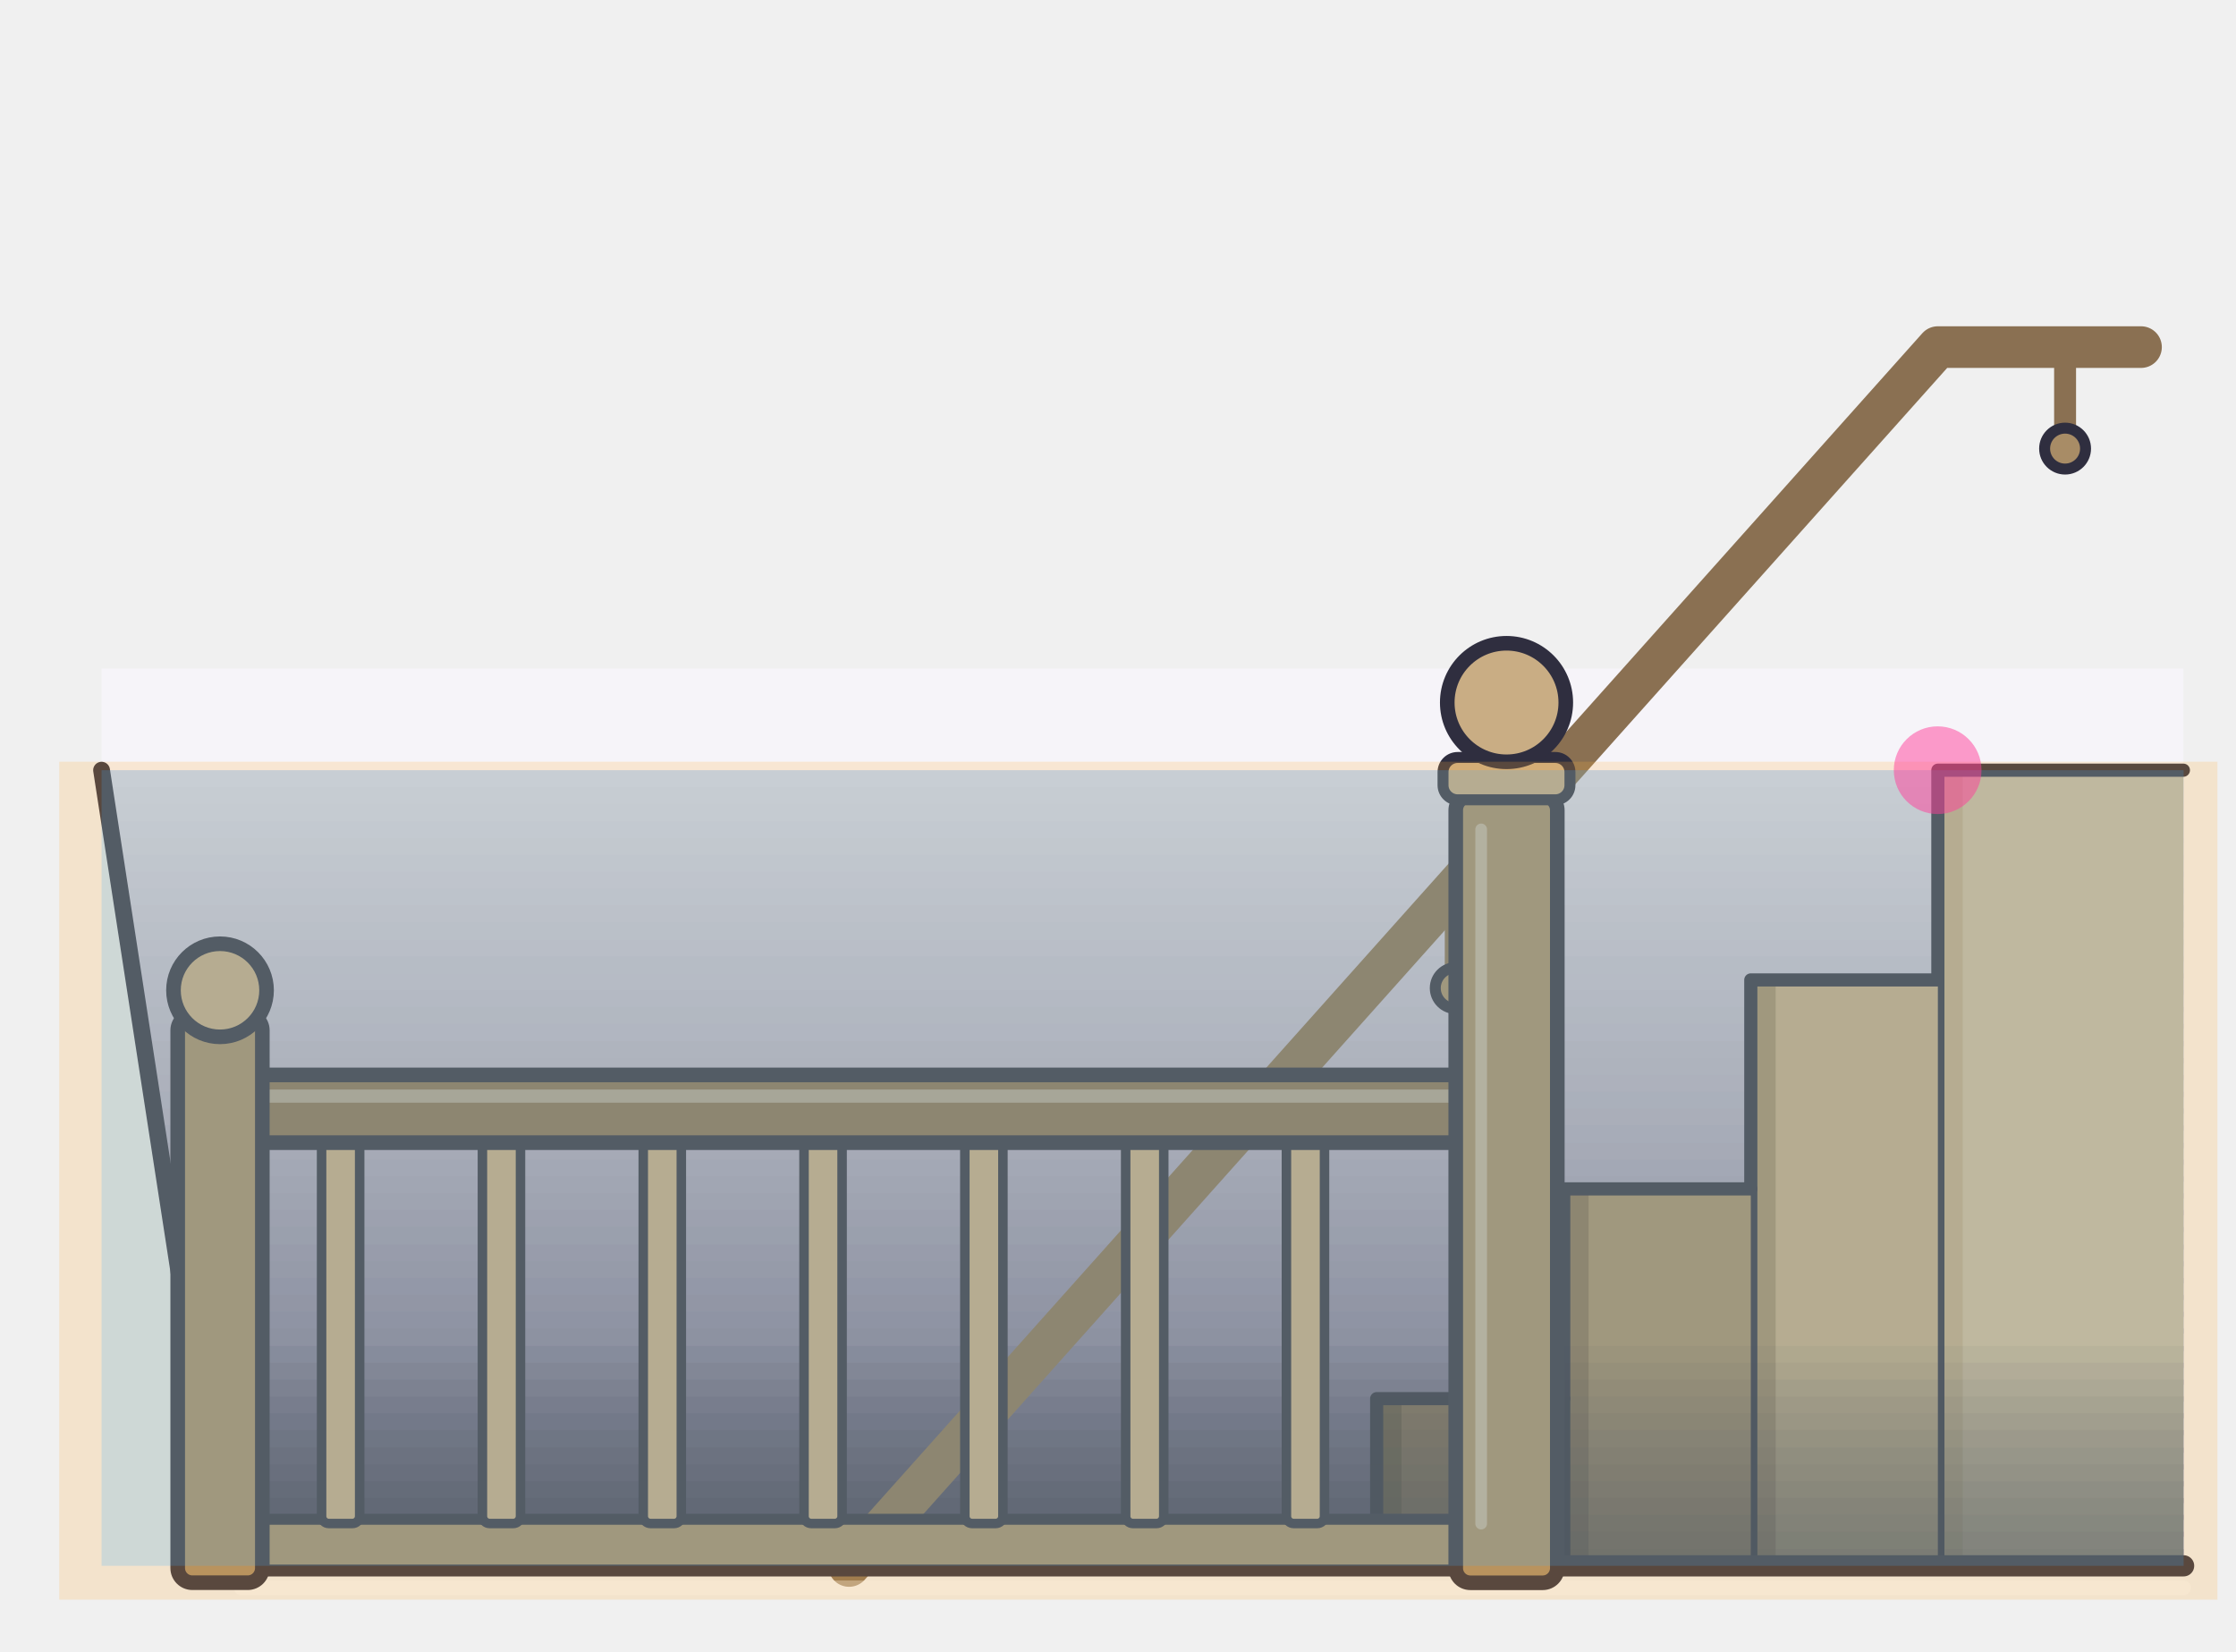
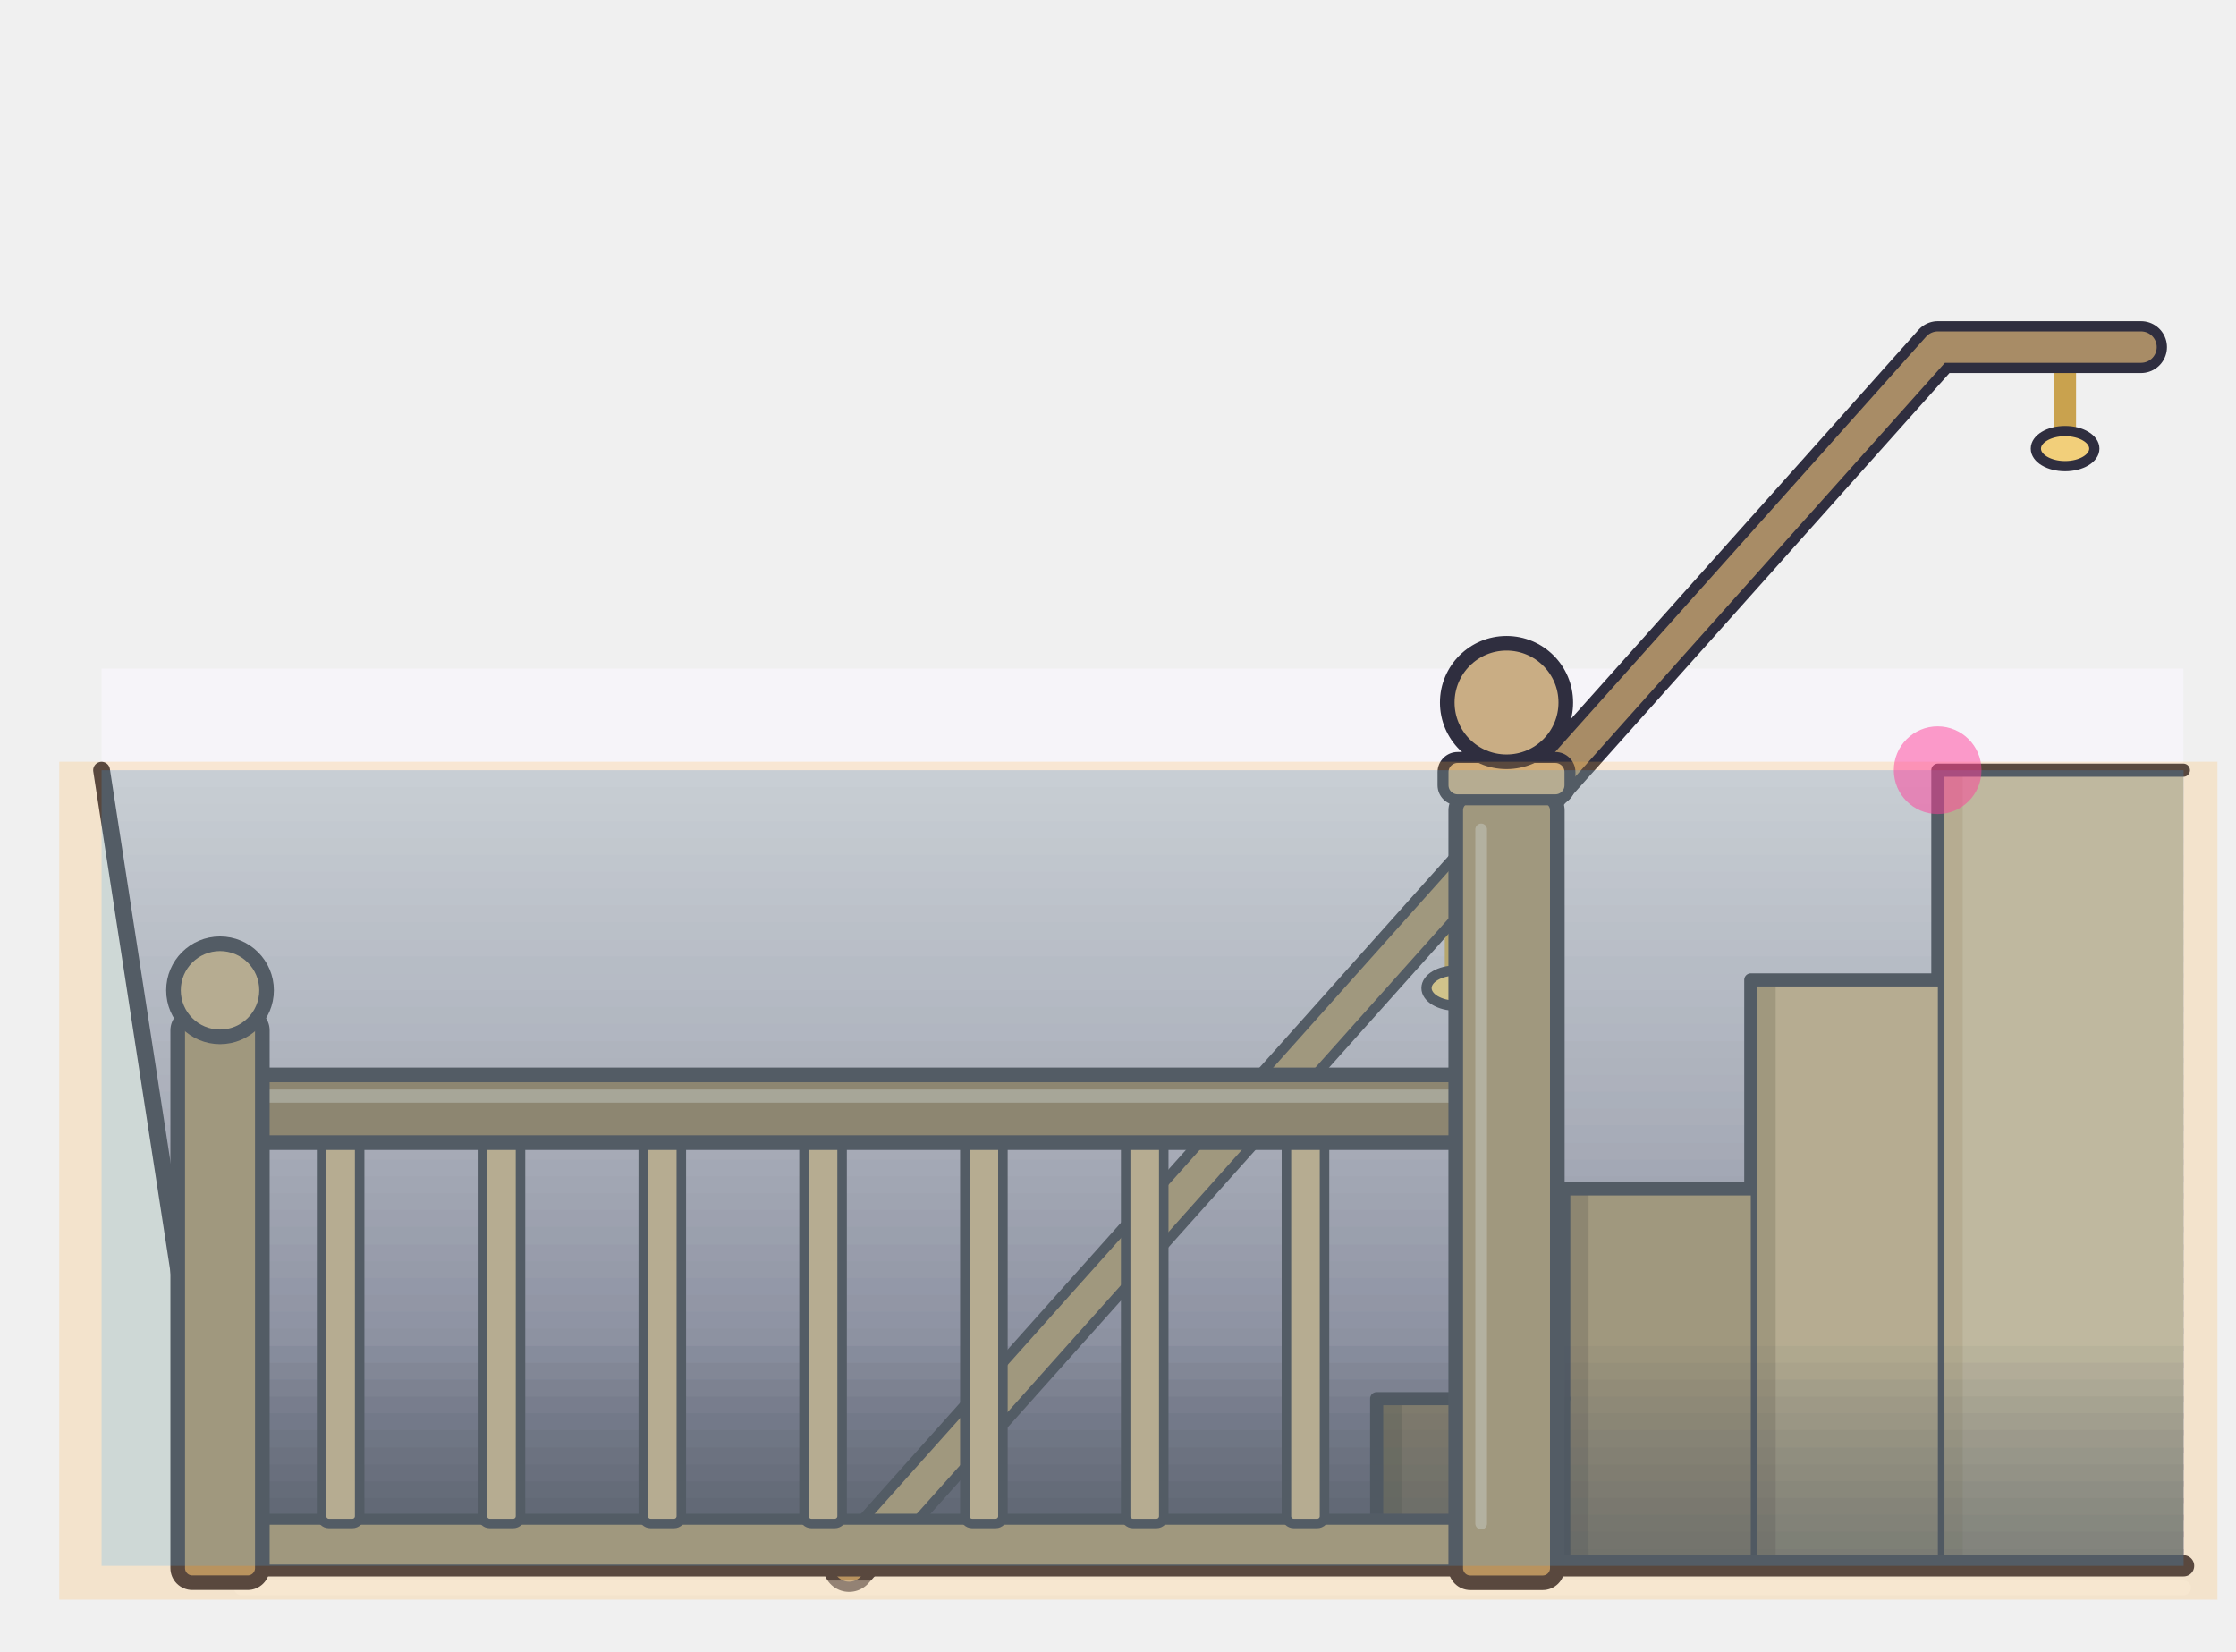
<svg xmlns="http://www.w3.org/2000/svg" viewBox="0 0 306 226" width="306" height="226">
  <g id="světlík">
    <path d="M 13.9 91.5 L 298.8 91.5 L 298.8 106.6 L 13.9 106.6 Z" fill="#F6F4F9" stroke="none" />
    <path d="M 13.9 105.4 L 298.8 105.4 L 298.8 108.4 L 14.4 108.4 Z" fill="#E6E1EC" stroke="none" />
    <path d="M 14.3 107.7 L 298.8 107.7 L 298.8 110.7 L 14.7 110.7 Z" fill="#E4DEEA" stroke="none" />
    <path d="M 14.6 110.0 L 298.8 110.0 L 298.8 113.0 L 15.1 113.0 Z" fill="#E1DCE8" stroke="none" />
    <path d="M 15.0 112.4 L 298.8 112.4 L 298.8 115.4 L 15.4 115.4 Z" fill="#DFD9E6" stroke="none" />
    <path d="M 15.3 114.7 L 298.8 114.7 L 298.8 117.7 L 15.8 117.7 Z" fill="#DCD7E4" stroke="none" />
    <path d="M 15.7 117.0 L 298.8 117.0 L 298.8 120.0 L 16.2 120.0 Z" fill="#DAD4E2" stroke="none" />
    <path d="M 16.0 119.3 L 298.8 119.3 L 298.8 122.3 L 16.5 122.3 Z" fill="#D8D2E0" stroke="none" />
    <path d="M 16.4 121.6 L 298.8 121.6 L 298.8 124.6 L 16.9 124.6 Z" fill="#D5CFDE" stroke="none" />
    <path d="M 16.8 123.9 L 298.8 123.9 L 298.8 126.9 L 17.2 126.9 Z" fill="#D3CDDC" stroke="none" />
    <path d="M 17.1 126.2 L 298.8 126.2 L 298.8 129.3 L 17.6 129.3 Z" fill="#D0CADA" stroke="none" />
    <path d="M 17.5 128.6 L 298.8 128.6 L 298.8 131.6 L 17.9 131.6 Z" fill="#CEC8D8" stroke="none" />
    <path d="M 17.8 130.9 L 298.8 130.9 L 298.8 133.9 L 18.3 133.9 Z" fill="#CBC5D6" stroke="none" />
    <path d="M 18.2 133.2 L 298.8 133.2 L 298.8 136.2 L 18.7 136.2 Z" fill="#C9C3D4" stroke="none" />
    <path d="M 18.5 135.5 L 298.8 135.5 L 298.8 138.5 L 19.0 138.5 Z" fill="#C7C0D2" stroke="none" />
    <path d="M 18.9 137.8 L 298.8 137.8 L 298.8 140.8 L 19.4 140.8 Z" fill="#C4BED0" stroke="none" />
    <path d="M 19.3 140.1 L 298.8 140.1 L 298.8 143.2 L 19.7 143.2 Z" fill="#C2BBCE" stroke="none" />
    <path d="M 19.6 142.5 L 298.8 142.5 L 298.8 145.5 L 20.1 145.5 Z" fill="#BFB9CB" stroke="none" />
    <path d="M 20.0 144.8 L 298.8 144.8 L 298.8 147.8 L 20.4 147.8 Z" fill="#BDB6C9" stroke="none" />
    <path d="M 20.3 147.1 L 298.8 147.1 L 298.8 150.1 L 20.8 150.1 Z" fill="#BBB4C7" stroke="none" />
    <path d="M 20.7 149.4 L 298.8 149.4 L 298.8 152.4 L 21.2 152.4 Z" fill="#B8B1C5" stroke="none" />
    <path d="M 21.0 151.7 L 298.8 151.7 L 298.8 154.7 L 21.5 154.7 Z" fill="#B6AFC3" stroke="none" />
    <path d="M 21.4 154.0 L 298.8 154.0 L 298.8 157.1 L 21.9 157.1 Z" fill="#B3ACC1" stroke="none" />
    <path d="M 21.8 156.4 L 298.8 156.4 L 298.8 159.4 L 22.2 159.4 Z" fill="#B0A9BE" stroke="none" />
    <path d="M 22.1 158.7 L 298.8 158.7 L 298.8 161.7 L 22.6 161.7 Z" fill="#ADA6BB" stroke="none" />
    <path d="M 22.5 161.0 L 298.8 161.0 L 298.8 164.0 L 22.9 164.0 Z" fill="#A9A2B9" stroke="none" />
    <path d="M 22.8 163.3 L 298.8 163.3 L 298.8 166.3 L 23.3 166.3 Z" fill="#A69FB6" stroke="none" />
    <path d="M 23.2 165.6 L 298.8 165.6 L 298.8 168.6 L 23.7 168.6 Z" fill="#A29BB3" stroke="none" />
    <path d="M 23.5 167.9 L 298.8 167.9 L 298.8 171.0 L 24.0 171.0 Z" fill="#9F98B0" stroke="none" />
    <path d="M 23.9 170.3 L 298.8 170.3 L 298.8 173.3 L 24.4 173.3 Z" fill="#9B94AD" stroke="none" />
    <path d="M 24.3 172.6 L 298.8 172.6 L 298.8 175.6 L 24.7 175.6 Z" fill="#9891AA" stroke="none" />
    <path d="M 24.6 174.9 L 298.8 174.9 L 298.8 177.9 L 25.1 177.9 Z" fill="#948DA7" stroke="none" />
    <path d="M 25.0 177.2 L 298.8 177.2 L 298.8 180.2 L 25.4 180.2 Z" fill="#918AA4" stroke="none" />
    <path d="M 25.3 179.5 L 298.8 179.5 L 298.8 182.5 L 25.8 182.5 Z" fill="#8D86A1" stroke="none" />
    <path d="M 25.7 181.8 L 298.8 181.8 L 298.8 184.9 L 26.2 184.9 Z" fill="#8A839E" stroke="none" />
    <path d="M 26.0 184.2 L 298.8 184.2 L 298.8 187.2 L 26.5 187.2 Z" fill="#867F9B" stroke="none" />
    <path d="M 26.4 186.5 L 298.8 186.5 L 298.8 189.5 L 26.9 189.5 Z" fill="#837C98" stroke="none" />
    <path d="M 26.8 188.8 L 298.8 188.8 L 298.8 191.8 L 27.2 191.8 Z" fill="#807995" stroke="none" />
    <path d="M 27.1 191.1 L 298.8 191.1 L 298.8 194.1 L 27.6 194.1 Z" fill="#7C7592" stroke="none" />
    <path d="M 27.5 193.4 L 298.8 193.4 L 298.8 196.4 L 27.9 196.4 Z" fill="#79728E" stroke="none" />
    <path d="M 27.8 195.7 L 298.8 195.7 L 298.8 198.8 L 28.3 198.8 Z" fill="#756E8A" stroke="none" />
    <path d="M 28.2 198.1 L 298.8 198.1 L 298.8 201.1 L 28.7 201.1 Z" fill="#716A86" stroke="none" />
    <path d="M 28.5 200.4 L 298.8 200.4 L 298.8 203.4 L 29.0 203.4 Z" fill="#6D6782" stroke="none" />
    <path d="M 28.9 202.7 L 298.8 202.7 L 298.8 205.7 L 29.4 205.7 Z" fill="#6A637E" stroke="none" />
    <path d="M 29.3 205.0 L 298.8 205.0 L 298.8 208.0 L 29.7 208.0 Z" fill="#665F7A" stroke="none" />
    <path d="M 29.6 207.3 L 298.8 207.3 L 298.8 210.3 L 30.1 210.3 Z" fill="#625C76" stroke="none" />
    <path d="M 30.0 209.6 L 298.8 209.6 L 298.8 212.7 L 30.4 212.7 Z" fill="#5E5872" stroke="none" />
    <path d="M 30.3 212.0 L 298.8 212.0 L 298.8 214.3 L 30.7 214.3 Z" fill="#5B556E" stroke="none" />
  </g>
  <g id="stupně">
    <path d="M 265.2 105.4 L 298.8 105.4 L 298.8 214.3 L 265.2 214.3 Z" fill="#D8BF9A" stroke="none" />
    <path d="M 265.2 105.4 L 268.6 105.4 L 268.6 214.3 L 265.2 214.3 Z" fill="#C9AD84" stroke="none" />
    <path d="M 265.2 214.3 L 265.2 105.4 L 298.8 105.4" fill="none" stroke="#2F2E3F" stroke-width="1.8" stroke-linejoin="round" stroke-linecap="round" />
    <path d="M 239.6 134.1 L 265.2 134.1 L 265.2 214.3 L 239.6 214.3 Z" fill="#C9AD84" stroke="none" />
    <path d="M 239.6 134.1 L 243.0 134.1 L 243.0 214.3 L 239.6 214.3 Z" fill="#A88C66" stroke="none" />
    <path d="M 239.6 214.3 L 239.6 134.1 L 265.2 134.1" fill="none" stroke="#2F2E3F" stroke-width="1.8" stroke-linejoin="round" stroke-linecap="round" />
    <path d="M 214.0 162.7 L 239.6 162.7 L 239.6 214.3 L 214.0 214.3 Z" fill="#A88C66" stroke="none" />
    <path d="M 214.0 162.7 L 217.4 162.7 L 217.4 214.3 L 214.0 214.3 Z" fill="#8A7052" stroke="none" />
    <path d="M 214.0 214.3 L 214.0 162.7 L 239.6 162.7" fill="none" stroke="#2F2E3F" stroke-width="1.8" stroke-linejoin="round" stroke-linecap="round" />
    <path d="M 188.4 191.4 L 214.0 191.4 L 214.0 214.3 L 188.4 214.3 Z" fill="#8A7052" stroke="none" />
    <path d="M 188.4 191.4 L 191.8 191.4 L 191.8 214.3 L 188.4 214.3 Z" fill="#6F5A41" stroke="none" />
    <path d="M 188.4 214.3 L 188.4 191.4 L 214.0 191.4" fill="none" stroke="#2F2E3F" stroke-width="1.8" stroke-linejoin="round" stroke-linecap="round" />
  </g>
  <g id="stín pod hranou">
    <path d="M 26.0 184.2 L 298.8 184.2 L 298.8 214.3 L 30.7 214.3 Z" fill="#2A2736" stroke="none" opacity="0.06" />
    <path d="M 26.4 186.5 L 298.8 186.5 L 298.8 214.3 L 30.7 214.3 Z" fill="#2A2736" stroke="none" opacity="0.06" />
    <path d="M 26.8 188.8 L 298.8 188.8 L 298.8 214.3 L 30.7 214.3 Z" fill="#2A2736" stroke="none" opacity="0.06" />
    <path d="M 27.1 191.1 L 298.8 191.1 L 298.8 214.3 L 30.7 214.3 Z" fill="#2A2736" stroke="none" opacity="0.06" />
    <path d="M 27.5 193.4 L 298.8 193.4 L 298.8 214.3 L 30.7 214.3 Z" fill="#2A2736" stroke="none" opacity="0.06" />
    <path d="M 27.8 195.7 L 298.8 195.7 L 298.8 214.3 L 30.7 214.3 Z" fill="#2A2736" stroke="none" opacity="0.06" />
    <path d="M 28.2 198.1 L 298.8 198.1 L 298.8 214.3 L 30.7 214.3 Z" fill="#2A2736" stroke="none" opacity="0.06" />
    <path d="M 28.5 200.4 L 298.8 200.4 L 298.8 214.3 L 30.7 214.3 Z" fill="#2A2736" stroke="none" opacity="0.06" />
    <path d="M 28.9 202.7 L 298.8 202.7 L 298.8 214.3 L 30.7 214.3 Z" fill="#2A2736" stroke="none" opacity="0.06" />
    <path d="M 29.3 205.0 L 298.8 205.0 L 298.8 214.3 L 30.7 214.3 Z" fill="#2A2736" stroke="none" opacity="0.06" />
    <path d="M 29.6 207.3 L 298.8 207.3 L 298.8 214.3 L 30.7 214.3 Z" fill="#2A2736" stroke="none" opacity="0.06" />
    <path d="M 30.0 209.6 L 298.8 209.6 L 298.8 214.3 L 30.7 214.3 Z" fill="#2A2736" stroke="none" opacity="0.06" />
    <path d="M 30.3 212.0 L 298.8 212.0 L 298.8 214.3 L 30.7 214.3 Z" fill="#2A2736" stroke="none" opacity="0.06" />
  </g>
  <g id="madlo">
-     <path d="M 116.2 214.3 L 265.2 47.5 L 293.0 47.5" fill="none" stroke="#8A7052" stroke-width="5.7" stroke-linejoin="round" stroke-linecap="round" />
-     <path d="M 199.22 124.21 L 199.22 132.9" stroke="#8A7052" stroke-width="3" stroke-linejoin="round" stroke-linecap="round" />
-     <circle cx="199.22" cy="135.22" r="2.8" fill="#A88C66" stroke="#2F2E3F" stroke-width="1.5" stroke-linejoin="round" stroke-linecap="round" />
-     <path d="M 282.61 50.38 L 282.61 59.07" stroke="#8A7052" stroke-width="3" stroke-linejoin="round" stroke-linecap="round" />
-     <circle cx="282.61" cy="61.39" r="2.8" fill="#A88C66" stroke="#2F2E3F" stroke-width="1.5" stroke-linejoin="round" stroke-linecap="round" />
+     <path d="M 199.22 124.21 L 199.22 132.9" stroke="#C9A24E" stroke-width="3" stroke-linejoin="round" stroke-linecap="round" />
+     <ellipse cx="199.22" cy="135.22" rx="4" ry="2.4" fill="#F2CF7A" stroke="#2F2E3F" stroke-width="1.4" stroke-linejoin="round" stroke-linecap="round" />
+     <path d="M 282.61 50.38 L 282.61 59.07" stroke="#C9A24E" stroke-width="3" stroke-linejoin="round" stroke-linecap="round" />
+     <ellipse cx="282.61" cy="61.39" rx="4" ry="2.4" fill="#F2CF7A" stroke="#2F2E3F" stroke-width="1.4" stroke-linejoin="round" stroke-linecap="round" />
+     <path d="M 116.2 214.3 L 265.2 47.5 L 293.0 47.5" fill="none" stroke="#2F2E3F" stroke-width="7.1" stroke-linejoin="round" stroke-linecap="round" />
+     <path d="M 116.2 214.3 L 265.2 47.5 L 293.0 47.5" fill="none" stroke="#A88C66" stroke-width="4.3" stroke-linejoin="round" stroke-linecap="round" />
  </g>
  <g id="okraj">
    <path d="M 30.69 214.28 L 298.83 214.28" stroke="#2F2E3F" stroke-width="2.9" stroke-linejoin="round" stroke-linecap="round" />
    <path d="M 13.9 105.4 L 30.69 214.28" stroke="#2F2E3F" stroke-width="2.3" stroke-linejoin="round" stroke-linecap="round" />
    <path d="M 33.01 217.29 L 298.83 217.29" stroke="#FFFFFF" stroke-width="2" stroke-linejoin="round" stroke-linecap="round" opacity="0.35" />
  </g>
  <g id="před: zábradlí">
    <rect x="32.43" y="207.91" width="166.79" height="6.95" rx="1" fill="#A88C66" stroke="#2F2E3F" stroke-width="1.5" stroke-linejoin="round" stroke-linecap="round" />
    <rect x="44.01" y="155.21" width="5.21" height="53.28" rx="1" fill="#C9AD84" stroke="#2F2E3F" stroke-width="1.3" stroke-linejoin="round" stroke-linecap="round" />
    <rect x="66.02" y="155.21" width="5.21" height="53.28" rx="1" fill="#C9AD84" stroke="#2F2E3F" stroke-width="1.3" stroke-linejoin="round" stroke-linecap="round" />
    <rect x="88.03" y="155.21" width="5.21" height="53.28" rx="1" fill="#C9AD84" stroke="#2F2E3F" stroke-width="1.3" stroke-linejoin="round" stroke-linecap="round" />
    <rect x="110.03" y="155.21" width="5.21" height="53.28" rx="1" fill="#C9AD84" stroke="#2F2E3F" stroke-width="1.3" stroke-linejoin="round" stroke-linecap="round" />
    <rect x="132.04" y="155.21" width="5.21" height="53.28" rx="1" fill="#C9AD84" stroke="#2F2E3F" stroke-width="1.3" stroke-linejoin="round" stroke-linecap="round" />
    <rect x="154.05" y="155.21" width="5.21" height="53.28" rx="1" fill="#C9AD84" stroke="#2F2E3F" stroke-width="1.3" stroke-linejoin="round" stroke-linecap="round" />
    <rect x="176.05" y="155.21" width="5.21" height="53.28" rx="1" fill="#C9AD84" stroke="#2F2E3F" stroke-width="1.3" stroke-linejoin="round" stroke-linecap="round" />
    <rect x="26.64" y="147.1" width="181.85" height="9.27" rx="3" fill="#8A7052" stroke="#2F2E3F" stroke-width="2" stroke-linejoin="round" stroke-linecap="round" />
    <path d="M 32.4 150.0 L 199.2 150.0" fill="none" stroke="#FFFFFF" stroke-width="1.8" stroke-linejoin="round" stroke-linecap="round" opacity="0.35" />
    <rect x="24.32" y="138.99" width="11.58" height="77.6" rx="2" fill="#A88C66" stroke="#2F2E3F" stroke-width="2" stroke-linejoin="round" stroke-linecap="round" />
    <circle cx="30.11" cy="135.52" r="6.37" fill="#C9AD84" stroke="#2F2E3F" stroke-width="2" stroke-linejoin="round" stroke-linecap="round" />
    <rect x="199.22" y="108.88" width="13.9" height="107.72" rx="2" fill="#A88C66" stroke="#2F2E3F" stroke-width="2" stroke-linejoin="round" stroke-linecap="round" />
    <rect x="197.48" y="103.66" width="17.37" height="5.79" rx="2" fill="#C9AD84" stroke="#2F2E3F" stroke-width="1.5" stroke-linejoin="round" stroke-linecap="round" />
    <circle cx="206.17" cy="96.14" r="8.11" fill="#C9AD84" stroke="#2F2E3F" stroke-width="2" stroke-linejoin="round" stroke-linecap="round" />
    <path d="M 202.7 113.5 L 202.7 208.5" fill="none" stroke="#FFFFFF" stroke-width="1.6" stroke-linejoin="round" stroke-linecap="round" opacity="0.35" />
  </g>
  <rect id="@pata" x="8.11" y="104.24" width="295.35" height="114.67" fill="#FFB13D" opacity="0.2" />
  <rect id="@úkryt otvor" x="13.9" y="105.4" width="284.93" height="108.88" fill="#3DA9FF" opacity="0.2" />
  <circle id="@čep horní schod" cx="265.17" cy="105.4" r="6" fill="#FF3D9A" opacity="0.5" />
</svg>
